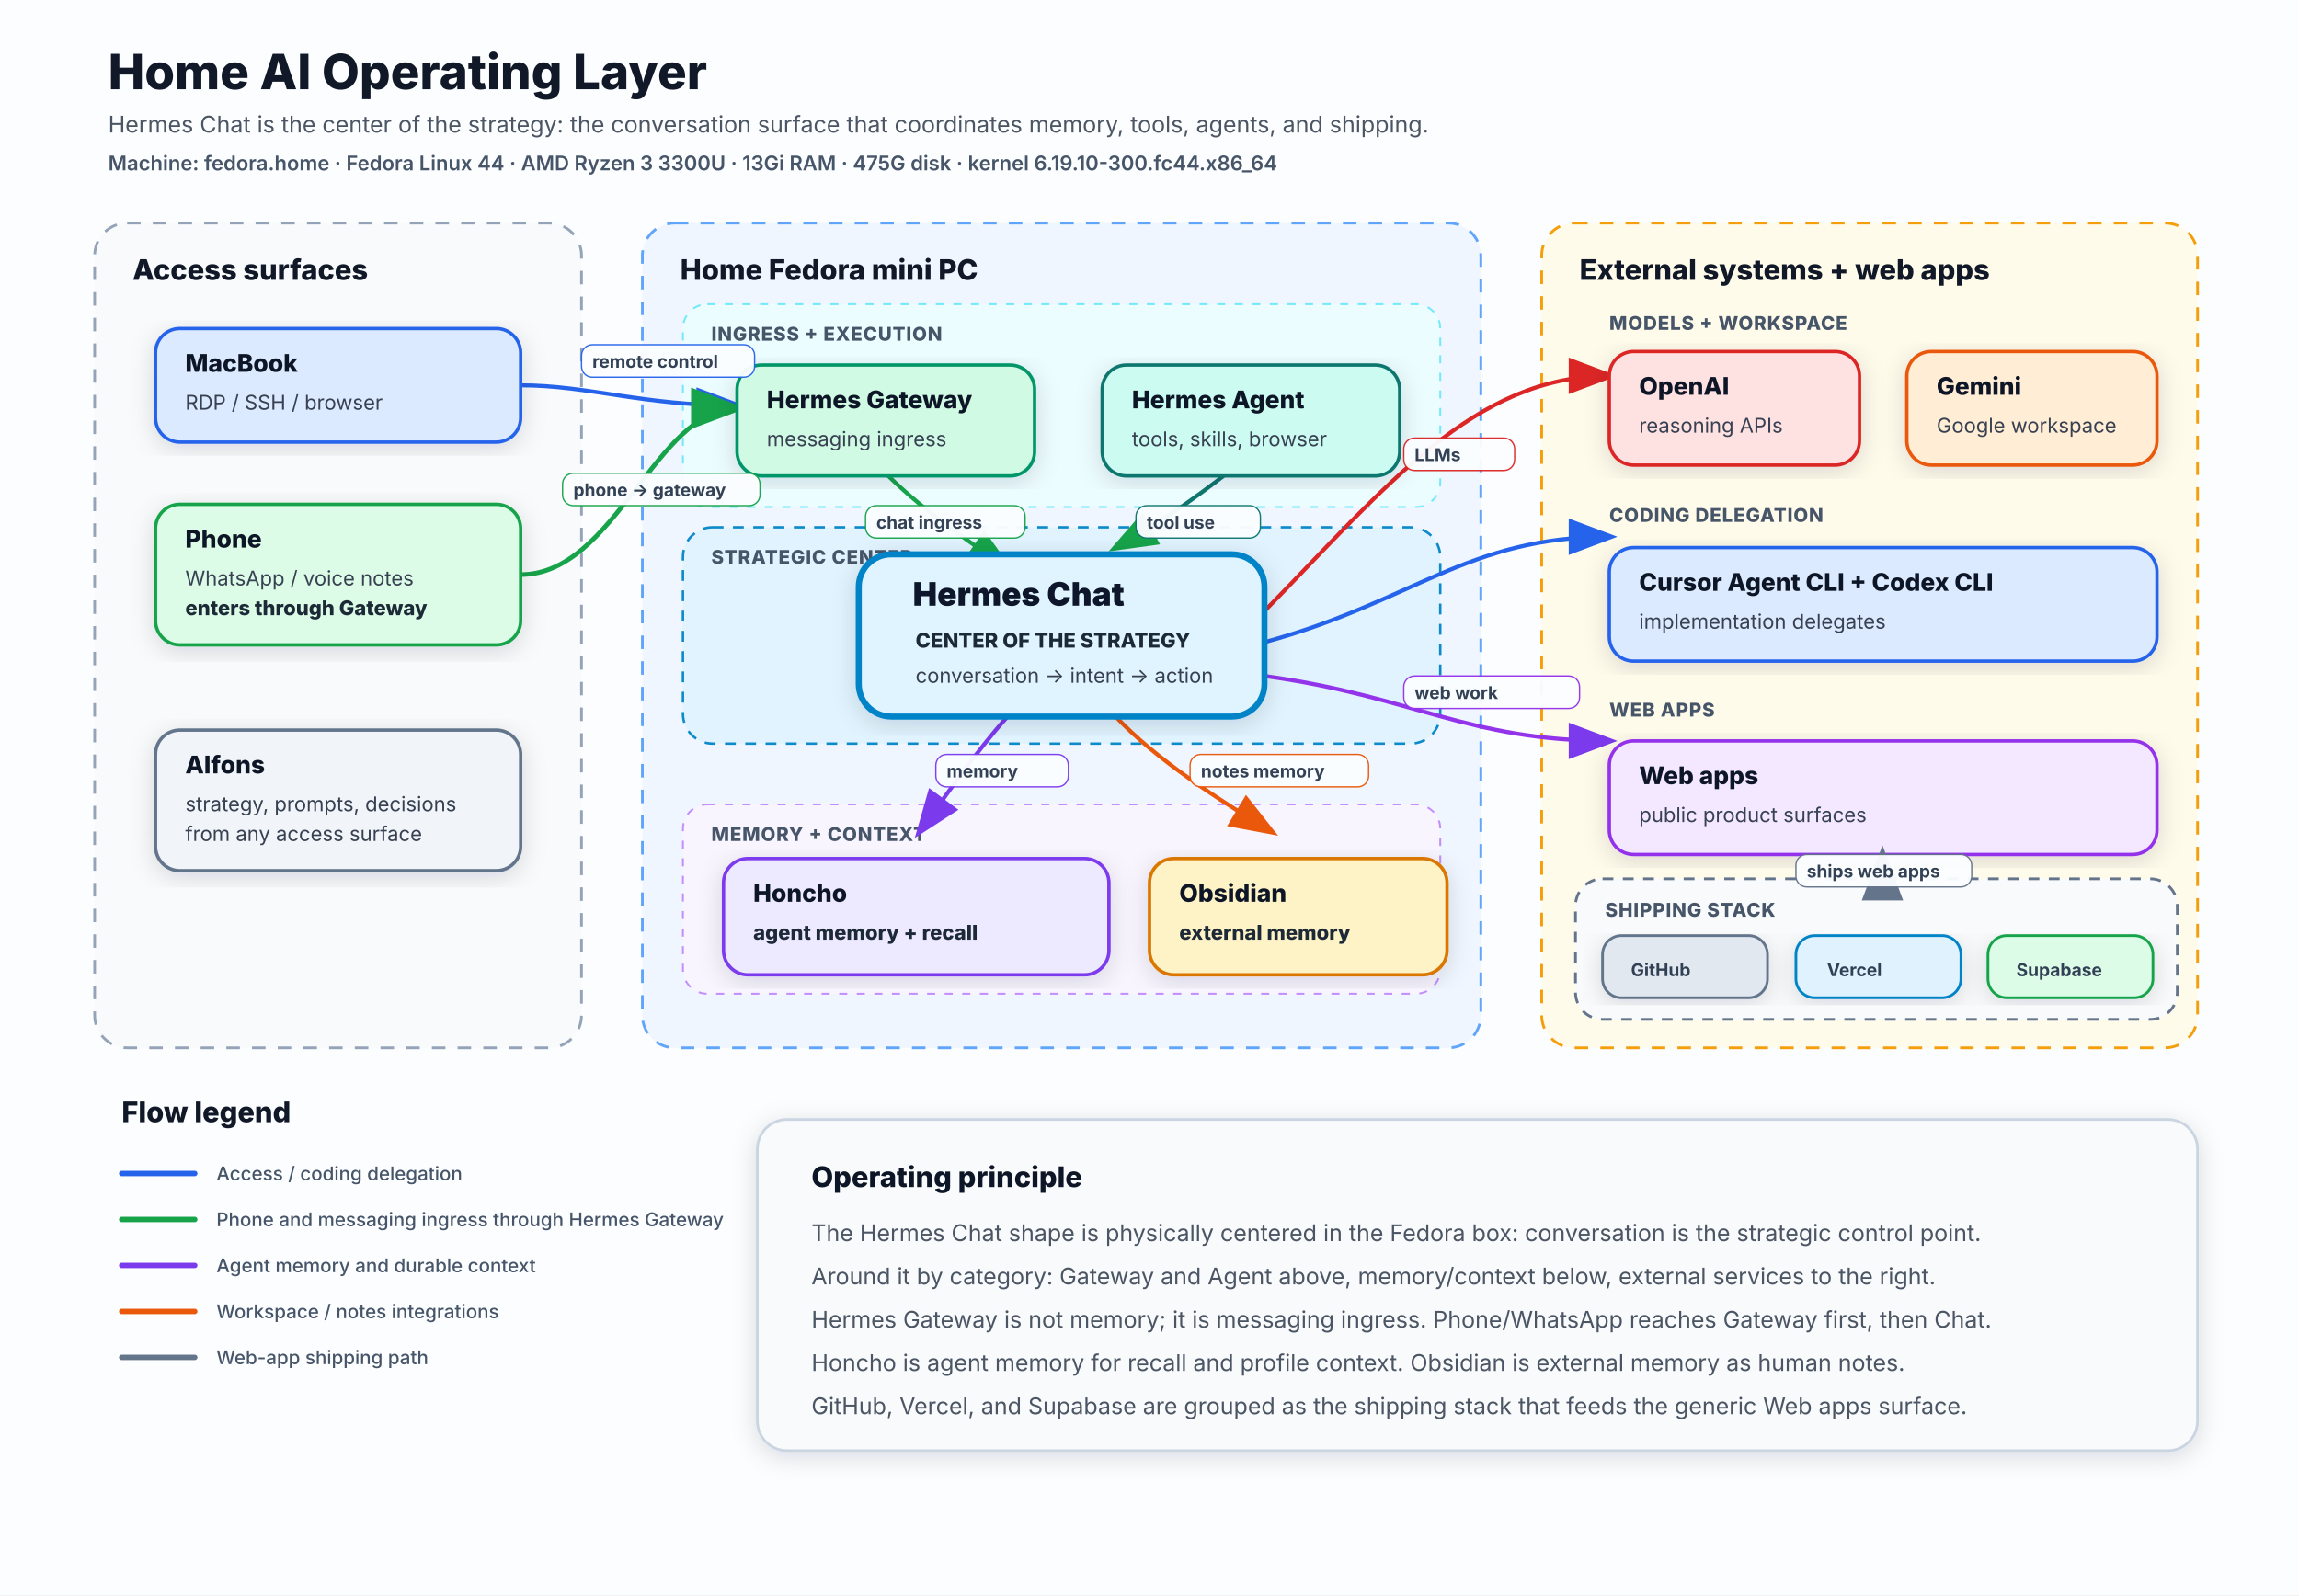
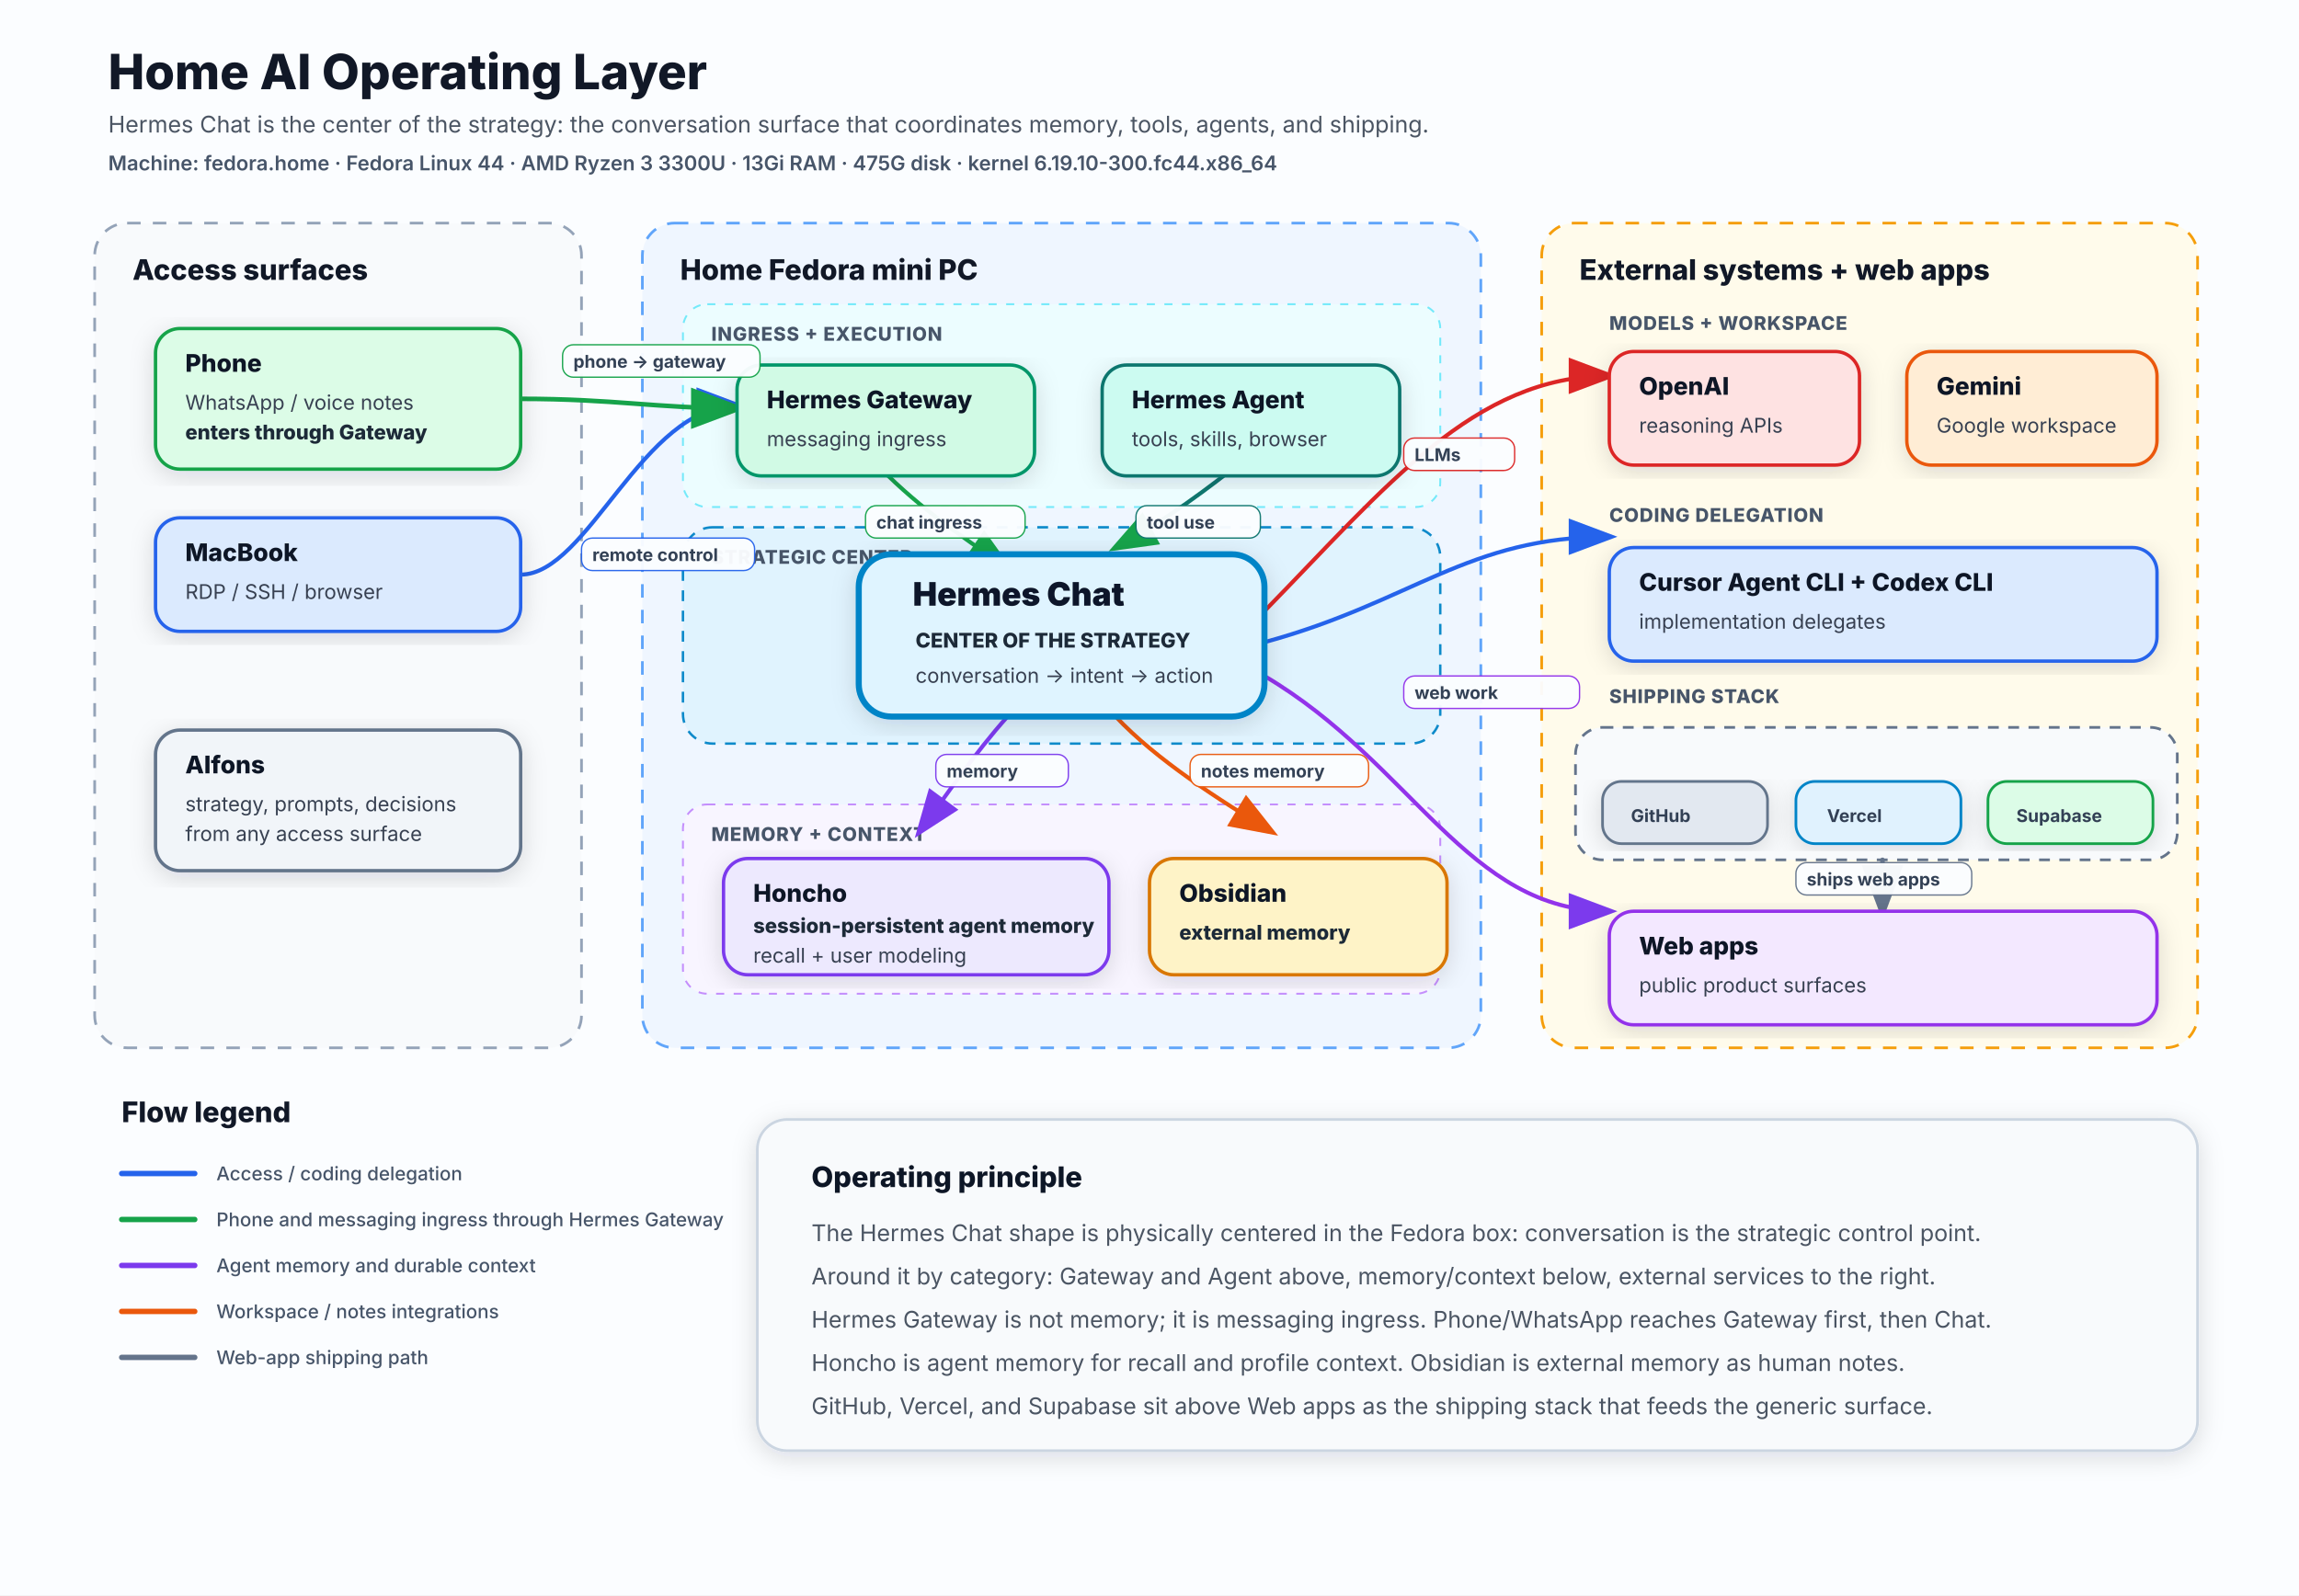
<svg xmlns="http://www.w3.org/2000/svg" width="1700" height="1180" viewBox="0 0 1700 1180" role="img" aria-labelledby="title desc">
  <defs>
    <marker id="arrow-blue" markerWidth="12" markerHeight="9" refX="10" refY="4.5" orient="auto">
      <path d="M0,0 L12,4.5 L0,9 Z" fill="#2563eb" />
    </marker>
    <marker id="arrow-green" markerWidth="12" markerHeight="9" refX="10" refY="4.5" orient="auto">
      <path d="M0,0 L12,4.5 L0,9 Z" fill="#16a34a" />
    </marker>
    <marker id="arrow-purple" markerWidth="12" markerHeight="9" refX="10" refY="4.5" orient="auto">
      <path d="M0,0 L12,4.5 L0,9 Z" fill="#7c3aed" />
    </marker>
    <marker id="arrow-orange" markerWidth="12" markerHeight="9" refX="10" refY="4.5" orient="auto">
      <path d="M0,0 L12,4.5 L0,9 Z" fill="#ea580c" />
    </marker>
    <marker id="arrow-gray" markerWidth="12" markerHeight="9" refX="10" refY="4.5" orient="auto">
      <path d="M0,0 L12,4.5 L0,9 Z" fill="#64748b" />
    </marker>
    <marker id="arrow-red" markerWidth="12" markerHeight="9" refX="10" refY="4.5" orient="auto">
      <path d="M0,0 L12,4.5 L0,9 Z" fill="#dc2626" />
    </marker>
    <filter id="shadow" x="-12%" y="-12%" width="124%" height="124%">
      <feDropShadow dx="0" dy="4" stdDeviation="9" flood-color="#0f172a" flood-opacity="0.14" />
    </filter>
    <style>
    .title { font: 800 36px Inter, system-ui, -apple-system, BlinkMacSystemFont, 'Segoe UI', sans-serif; fill: #111827; }
    .subtitle { font: 400 17px Inter, system-ui, -apple-system, BlinkMacSystemFont, 'Segoe UI', sans-serif; fill: #4b5563; }
    .machine { font: 600 15px Inter, system-ui, -apple-system, BlinkMacSystemFont, 'Segoe UI', sans-serif; fill: #475569; }
    .section { font: 800 21px Inter, system-ui, -apple-system, BlinkMacSystemFont, 'Segoe UI', sans-serif; fill: #111827; }
    .category { font: 800 14px Inter, system-ui, -apple-system, BlinkMacSystemFont, 'Segoe UI', sans-serif; fill: #475569; letter-spacing: .04em; }
    .card-title { font: 800 18px Inter, system-ui, -apple-system, BlinkMacSystemFont, 'Segoe UI', sans-serif; fill: #111827; }
    .center-title { font: 900 24px Inter, system-ui, -apple-system, BlinkMacSystemFont, 'Segoe UI', sans-serif; fill: #0f172a; }
    .card-body { font: 400 15px Inter, system-ui, -apple-system, BlinkMacSystemFont, 'Segoe UI', sans-serif; fill: #374151; }
    .card-body-strong { font: 800 15px Inter, system-ui, -apple-system, BlinkMacSystemFont, 'Segoe UI', sans-serif; fill: #1f2937; }
    .small { font: 700 13px Inter, system-ui, -apple-system, BlinkMacSystemFont, 'Segoe UI', sans-serif; fill: #334155; }
    .caption { font: 500 14px Inter, system-ui, -apple-system, BlinkMacSystemFont, 'Segoe UI', sans-serif; fill: #475569; }
    .tiny { font: 600 12px Inter, system-ui, -apple-system, BlinkMacSystemFont, 'Segoe UI', sans-serif; fill: #64748b; }
  </style>
  </defs>
  <rect width="1700" height="1180" fill="#fbfdff" />
  <text x="80" y="66" class="title">Home AI Operating Layer</text>
  <text x="80" y="98" class="subtitle">Hermes Chat is the center of the strategy: the conversation surface that coordinates memory, tools, agents, and shipping.</text>
  <text x="80" y="126" class="machine">Machine: fedora.home · Fedora Linux 44 · AMD Ryzen 3 3300U · 13Gi RAM · 475G disk · kernel 6.19.10-300.fc44.x86_64</text>
  <rect x="70" y="165" width="360" height="610" rx="24" fill="#f8fafc" stroke="#94a3b8" stroke-width="2" stroke-dasharray="10 9" />
  <text x="98" y="207" class="section">Access surfaces</text>
  <rect x="475" y="165" width="620" height="610" rx="24" fill="#eff6ff" stroke="#60a5fa" stroke-width="2" stroke-dasharray="10 9" />
  <text x="503" y="207" class="section">Home Fedora mini PC</text>
  <rect x="1140" y="165" width="485" height="610" rx="24" fill="#fffbeb" stroke="#f59e0b" stroke-width="2" stroke-dasharray="10 9" />
  <text x="1168" y="207" class="section">External systems + web apps</text>
  <rect x="505" y="225" width="560" height="150" rx="18" fill="#ecfeff" stroke="#67e8f9" stroke-width="1.4" stroke-dasharray="6 7" opacity="0.9" />
  <text x="526" y="252" class="category">INGRESS + EXECUTION</text>
  <rect x="505" y="390" width="560" height="160" rx="22" fill="#e0f2fe" stroke="#0284c7" stroke-width="1.8" stroke-dasharray="8 7" opacity="0.95" />
  <text x="526" y="417" class="category">STRATEGIC CENTER</text>
  <rect x="505" y="595" width="560" height="140" rx="18" fill="#faf5ff" stroke="#c084fc" stroke-width="1.4" stroke-dasharray="6 7" opacity="0.9" />
  <text x="526" y="622" class="category">MEMORY + CONTEXT</text>
-   <path d="M385,285 C435,285 475,300 545,300" fill="none" stroke="#2563eb" stroke-width="3" stroke-linecap="round" marker-end="url(#arrow-blue)" />
-   <path d="M385,425 C455,425 485,302 545,302" fill="none" stroke="#16a34a" stroke-width="3.4" stroke-linecap="round" marker-end="url(#arrow-green)" />
+   <path d="M385,425 C435,425 475,300 545,300" fill="none" stroke="#2563eb" stroke-width="3" stroke-linecap="round" marker-end="url(#arrow-blue)" />
+   <path d="M385,295 C455,295 485,302 545,302" fill="none" stroke="#16a34a" stroke-width="3.4" stroke-linecap="round" marker-end="url(#arrow-green)" />
  <path d="M645,340 C675,372 708,395 745,420" fill="none" stroke="#16a34a" stroke-width="3" stroke-linecap="round" marker-end="url(#arrow-green)" />
  <path d="M920,340 C895,360 862,385 825,405" fill="none" stroke="#0f766e" stroke-width="3" stroke-linecap="round" marker-end="url(#arrow-green)" />
  <path d="M745,530 C720,558 700,588 680,615" fill="none" stroke="#7c3aed" stroke-width="3" stroke-linecap="round" marker-end="url(#arrow-purple)" />
  <path d="M825,530 C855,562 902,592 940,615" fill="none" stroke="#ea580c" stroke-width="3" stroke-linecap="round" marker-end="url(#arrow-orange)" />
  <path d="M935,452 C1025,360 1090,278 1190,278" fill="none" stroke="#dc2626" stroke-width="3" stroke-linecap="round" marker-end="url(#arrow-red)" />
  <path d="M935,475 C1045,445 1085,397 1190,397" fill="none" stroke="#2563eb" stroke-width="3" stroke-linecap="round" marker-end="url(#arrow-blue)" />
-   <path d="M935,500 C1045,515 1085,548 1190,548" fill="none" stroke="#9333ea" stroke-width="3" stroke-linecap="round" marker-end="url(#arrow-purple)" />
+   <path d="M935,500 C1045,565 1085,674 1190,674" fill="none" stroke="#9333ea" stroke-width="3" stroke-linecap="round" marker-end="url(#arrow-purple)" />
+   <g id="phone" filter="url(#shadow)">
+     <rect x="115" y="243" width="270" height="104" rx="18" fill="#ffffff" />
+     <rect x="115" y="243" width="270" height="104" rx="18" fill="#dcfce7" stroke="#16a34a" stroke-width="2.5" />
+     <text x="137" y="275" class="card-title">Phone</text>
+     <text x="137" y="303" class="card-body">WhatsApp / voice notes</text>
+     <text x="137" y="325" class="card-body-strong">enters through Gateway</text>
+   </g>
  <g id="mac" filter="url(#shadow)">
-     <rect x="115" y="243" width="270" height="84" rx="18" fill="#ffffff" />
-     <rect x="115" y="243" width="270" height="84" rx="18" fill="#dbeafe" stroke="#2563eb" stroke-width="2.5" />
-     <text x="137" y="275" class="card-title">MacBook</text>
-     <text x="137" y="303" class="card-body">RDP / SSH / browser</text>
-   </g>
-   <g id="phone" filter="url(#shadow)">
-     <rect x="115" y="373" width="270" height="104" rx="18" fill="#ffffff" />
-     <rect x="115" y="373" width="270" height="104" rx="18" fill="#dcfce7" stroke="#16a34a" stroke-width="2.5" />
-     <text x="137" y="405" class="card-title">Phone</text>
-     <text x="137" y="433" class="card-body">WhatsApp / voice notes</text>
-     <text x="137" y="455" class="card-body-strong">enters through Gateway</text>
+     <rect x="115" y="383" width="270" height="84" rx="18" fill="#ffffff" />
+     <rect x="115" y="383" width="270" height="84" rx="18" fill="#dbeafe" stroke="#2563eb" stroke-width="2.5" />
+     <text x="137" y="415" class="card-title">MacBook</text>
+     <text x="137" y="443" class="card-body">RDP / SSH / browser</text>
  </g>
  <g id="operator" filter="url(#shadow)">
    <rect x="115" y="540" width="270" height="104" rx="18" fill="#ffffff" />
    <rect x="115" y="540" width="270" height="104" rx="18" fill="#f1f5f9" stroke="#64748b" stroke-width="2.5" />
    <text x="137" y="572" class="card-title">Alfons</text>
    <text x="137" y="600" class="card-body">strategy, prompts, decisions</text>
    <text x="137" y="622" class="card-body">from any access surface</text>
  </g>
  <g id="gateway" filter="url(#shadow)">
    <rect x="545" y="270" width="220" height="82" rx="18" fill="#ffffff" />
    <rect x="545" y="270" width="220" height="82" rx="18" fill="#d1fae5" stroke="#059669" stroke-width="2.5" />
    <text x="567" y="302" class="card-title">Hermes Gateway</text>
    <text x="567" y="330" class="card-body">messaging ingress</text>
  </g>
  <g id="agent" filter="url(#shadow)">
    <rect x="815" y="270" width="220" height="82" rx="18" fill="#ffffff" />
    <rect x="815" y="270" width="220" height="82" rx="18" fill="#ccfbf1" stroke="#0f766e" stroke-width="2.5" />
    <text x="837" y="302" class="card-title">Hermes Agent</text>
    <text x="837" y="330" class="card-body">tools, skills, browser</text>
  </g>
  <g id="hermes-chat" filter="url(#shadow)">
    <rect x="635" y="410" width="300" height="120" rx="24" fill="#ffffff" />
    <rect x="635" y="410" width="300" height="120" rx="24" fill="#dff4ff" stroke="#0284c7" stroke-width="4.5" />
    <text x="675" y="448" class="center-title">Hermes Chat</text>
    <text x="677" y="479" class="card-body-strong">CENTER OF THE STRATEGY</text>
    <text x="677" y="505" class="card-body">conversation → intent → action</text>
  </g>
  <g id="honcho" filter="url(#shadow)">
    <rect x="535" y="635" width="285" height="86" rx="18" fill="#ffffff" />
    <rect x="535" y="635" width="285" height="86" rx="18" fill="#ede9fe" stroke="#7c3aed" stroke-width="2.5" />
    <text x="557" y="667" class="card-title">Honcho</text>
-     <text x="557" y="695" class="card-body-strong">agent memory + recall</text>
+     <text x="557" y="690" class="card-body-strong">session-persistent agent memory</text>
+     <text x="557" y="712" class="card-body">recall + user modeling</text>
  </g>
  <g id="obsidian" filter="url(#shadow)">
    <rect x="850" y="635" width="220" height="86" rx="18" fill="#ffffff" />
    <rect x="850" y="635" width="220" height="86" rx="18" fill="#fef3c7" stroke="#d97706" stroke-width="2.5" />
    <text x="872" y="667" class="card-title">Obsidian</text>
    <text x="872" y="695" class="card-body-strong">external memory</text>
  </g>
  <text x="1190" y="244" class="category">MODELS + WORKSPACE</text>
  <g id="openai" filter="url(#shadow)">
    <rect x="1190" y="260" width="185" height="84" rx="18" fill="#ffffff" />
    <rect x="1190" y="260" width="185" height="84" rx="18" fill="#fee2e2" stroke="#dc2626" stroke-width="2.5" />
    <text x="1212" y="292" class="card-title">OpenAI</text>
    <text x="1212" y="320" class="card-body">reasoning APIs</text>
  </g>
  <g id="gemini" filter="url(#shadow)">
    <rect x="1410" y="260" width="185" height="84" rx="18" fill="#ffffff" />
    <rect x="1410" y="260" width="185" height="84" rx="18" fill="#ffedd5" stroke="#ea580c" stroke-width="2.5" />
    <text x="1432" y="292" class="card-title">Gemini</text>
    <text x="1432" y="320" class="card-body">Google workspace</text>
  </g>
  <text x="1190" y="386" class="category">CODING DELEGATION</text>
  <g id="coding" filter="url(#shadow)">
    <rect x="1190" y="405" width="405" height="84" rx="18" fill="#ffffff" />
    <rect x="1190" y="405" width="405" height="84" rx="18" fill="#dbeafe" stroke="#2563eb" stroke-width="2.5" />
    <text x="1212" y="437" class="card-title">Cursor Agent CLI + Codex CLI</text>
    <text x="1212" y="465" class="card-body">implementation delegates</text>
  </g>
-   <text x="1190" y="530" class="category">WEB APPS</text>
+   <text x="1190" y="520" class="category">SHIPPING STACK</text>
+   <g id="shipping-stack-box">
+     <rect x="1165" y="538" width="445" height="98" rx="20" fill="#f8fafc" stroke="#64748b" stroke-width="2" stroke-dasharray="8 7" />
+   </g>
+   <g id="github" filter="url(#shadow)">
+     <rect x="1185" y="578" width="122" height="46" rx="14" fill="#ffffff" />
+     <rect x="1185" y="578" width="122" height="46" rx="14" fill="#e2e8f0" stroke="#64748b" stroke-width="2" />
+     <text x="1206" y="608" class="small">GitHub</text>
+   </g>
+   <g id="vercel" filter="url(#shadow)">
+     <rect x="1328" y="578" width="122" height="46" rx="14" fill="#ffffff" />
+     <rect x="1328" y="578" width="122" height="46" rx="14" fill="#e0f2fe" stroke="#0284c7" stroke-width="2" />
+     <text x="1351" y="608" class="small">Vercel</text>
+   </g>
+   <g id="supabase" filter="url(#shadow)">
+     <rect x="1470" y="578" width="122" height="46" rx="14" fill="#ffffff" />
+     <rect x="1470" y="578" width="122" height="46" rx="14" fill="#dcfce7" stroke="#16a34a" stroke-width="2" />
+     <text x="1491" y="608" class="small">Supabase</text>
+   </g>
+   <path d="M1392,636 L1392,674" fill="none" stroke="#64748b" stroke-width="3.4" stroke-linecap="round" marker-end="url(#arrow-gray)" />
  <g id="webapps" filter="url(#shadow)">
-     <rect x="1190" y="548" width="405" height="84" rx="18" fill="#ffffff" />
-     <rect x="1190" y="548" width="405" height="84" rx="18" fill="#f3e8ff" stroke="#9333ea" stroke-width="2.5" />
-     <text x="1212" y="580" class="card-title">Web apps</text>
-     <text x="1212" y="608" class="card-body">public product surfaces</text>
-   </g>
-   <g id="shipping-stack-box">
-     <rect x="1165" y="650" width="445" height="104" rx="20" fill="#f8fafc" stroke="#64748b" stroke-width="2" stroke-dasharray="8 7" />
-     <text x="1187" y="678" class="category">SHIPPING STACK</text>
-   </g>
-   <path d="M1392,650 L1392,632" fill="none" stroke="#64748b" stroke-width="3.4" stroke-linecap="round" marker-end="url(#arrow-gray)" />
-   <g id="github" filter="url(#shadow)">
-     <rect x="1185" y="692" width="122" height="46" rx="14" fill="#ffffff" />
-     <rect x="1185" y="692" width="122" height="46" rx="14" fill="#e2e8f0" stroke="#64748b" stroke-width="2" />
-     <text x="1206" y="722" class="small">GitHub</text>
-   </g>
-   <g id="vercel" filter="url(#shadow)">
-     <rect x="1328" y="692" width="122" height="46" rx="14" fill="#ffffff" />
-     <rect x="1328" y="692" width="122" height="46" rx="14" fill="#e0f2fe" stroke="#0284c7" stroke-width="2" />
-     <text x="1351" y="722" class="small">Vercel</text>
-   </g>
-   <g id="supabase" filter="url(#shadow)">
-     <rect x="1470" y="692" width="122" height="46" rx="14" fill="#ffffff" />
-     <rect x="1470" y="692" width="122" height="46" rx="14" fill="#dcfce7" stroke="#16a34a" stroke-width="2" />
-     <text x="1491" y="722" class="small">Supabase</text>
-   </g>
-   <rect x="430" y="255" width="128" height="24" rx="8" fill="#fbfdff" stroke="#2563eb" stroke-width="1" opacity="0.96" />
-   <text x="438" y="272" class="small" fill="#2563eb">remote control</text>
-   <rect x="416" y="350" width="146" height="24" rx="8" fill="#fbfdff" stroke="#16a34a" stroke-width="1" opacity="0.96" />
-   <text x="424" y="367" class="small" fill="#16a34a">phone → gateway</text>
+     <rect x="1190" y="674" width="405" height="84" rx="18" fill="#ffffff" />
+     <rect x="1190" y="674" width="405" height="84" rx="18" fill="#f3e8ff" stroke="#9333ea" stroke-width="2.5" />
+     <text x="1212" y="706" class="card-title">Web apps</text>
+     <text x="1212" y="734" class="card-body">public product surfaces</text>
+   </g>
+   <rect x="430" y="398" width="128" height="24" rx="8" fill="#fbfdff" stroke="#2563eb" stroke-width="1" opacity="0.96" />
+   <text x="438" y="415" class="small" fill="#2563eb">remote control</text>
+   <rect x="416" y="255" width="146" height="24" rx="8" fill="#fbfdff" stroke="#16a34a" stroke-width="1" opacity="0.96" />
+   <text x="424" y="272" class="small" fill="#16a34a">phone → gateway</text>
  <rect x="640" y="374" width="118" height="24" rx="8" fill="#fbfdff" stroke="#16a34a" stroke-width="1" opacity="0.96" />
  <text x="648" y="391" class="small" fill="#16a34a">chat ingress</text>
  <rect x="840" y="374" width="92" height="24" rx="8" fill="#fbfdff" stroke="#0f766e" stroke-width="1" opacity="0.96" />
  <text x="848" y="391" class="small" fill="#0f766e">tool use</text>
  <rect x="692" y="558" width="98" height="24" rx="8" fill="#fbfdff" stroke="#7c3aed" stroke-width="1" opacity="0.96" />
  <text x="700" y="575" class="small" fill="#7c3aed">memory</text>
  <rect x="880" y="558" width="132" height="24" rx="8" fill="#fbfdff" stroke="#ea580c" stroke-width="1" opacity="0.96" />
  <text x="888" y="575" class="small" fill="#ea580c">notes memory</text>
  <rect x="1038" y="324" width="82" height="24" rx="8" fill="#fbfdff" stroke="#dc2626" stroke-width="1" opacity="0.96" />
  <text x="1046" y="341" class="small" fill="#dc2626">LLMs</text>
  <rect x="1038" y="500" width="130" height="24" rx="8" fill="#fbfdff" stroke="#9333ea" stroke-width="1" opacity="0.96" />
  <text x="1046" y="517" class="small" fill="#9333ea">web work</text>
-   <rect x="1328" y="632" width="130" height="24" rx="8" fill="#fbfdff" stroke="#64748b" stroke-width="1" opacity="0.96" />
-   <text x="1336" y="649" class="small" fill="#64748b">ships web apps</text>
+   <rect x="1328" y="638" width="130" height="24" rx="8" fill="#fbfdff" stroke="#64748b" stroke-width="1" opacity="0.96" />
+   <text x="1336" y="655" class="small" fill="#64748b">ships web apps</text>
  <g transform="translate(90,830)">
    <text x="0" y="0" class="section">Flow legend</text>
    <line x1="0" y1="38" x2="54" y2="38" stroke="#2563eb" stroke-width="4" stroke-linecap="round" />
    <text x="70" y="43" class="caption">Access / coding delegation</text>
    <line x1="0" y1="72" x2="54" y2="72" stroke="#16a34a" stroke-width="4" stroke-linecap="round" />
    <text x="70" y="77" class="caption">Phone and messaging ingress through Hermes Gateway</text>
    <line x1="0" y1="106" x2="54" y2="106" stroke="#7c3aed" stroke-width="4" stroke-linecap="round" />
    <text x="70" y="111" class="caption">Agent memory and durable context</text>
    <line x1="0" y1="140" x2="54" y2="140" stroke="#ea580c" stroke-width="4" stroke-linecap="round" />
    <text x="70" y="145" class="caption">Workspace / notes integrations</text>
    <line x1="0" y1="174" x2="54" y2="174" stroke="#64748b" stroke-width="4" stroke-linecap="round" />
    <text x="70" y="179" class="caption">Web-app shipping path</text>
  </g>
  <g filter="url(#shadow)">
    <rect x="560" y="828" width="1065" height="245" rx="22" fill="#ffffff" />
    <rect x="560" y="828" width="1065" height="245" rx="22" fill="#f8fafc" stroke="#cbd5e1" stroke-width="2" />
    <text x="600" y="878" class="section">Operating principle</text>
    <text x="600" y="918" class="subtitle">The Hermes Chat shape is physically centered in the Fedora box: conversation is the strategic control point.</text>
    <text x="600" y="950" class="subtitle">Around it by category: Gateway and Agent above, memory/context below, external services to the right.</text>
    <text x="600" y="982" class="subtitle">Hermes Gateway is not memory; it is messaging ingress. Phone/WhatsApp reaches Gateway first, then Chat.</text>
    <text x="600" y="1014" class="subtitle">Honcho is agent memory for recall and profile context. Obsidian is external memory as human notes.</text>
-     <text x="600" y="1046" class="subtitle">GitHub, Vercel, and Supabase are grouped as the shipping stack that feeds the generic Web apps surface.</text>
+     <text x="600" y="1046" class="subtitle">GitHub, Vercel, and Supabase sit above Web apps as the shipping stack that feeds the generic surface.</text>
  </g>
</svg>
